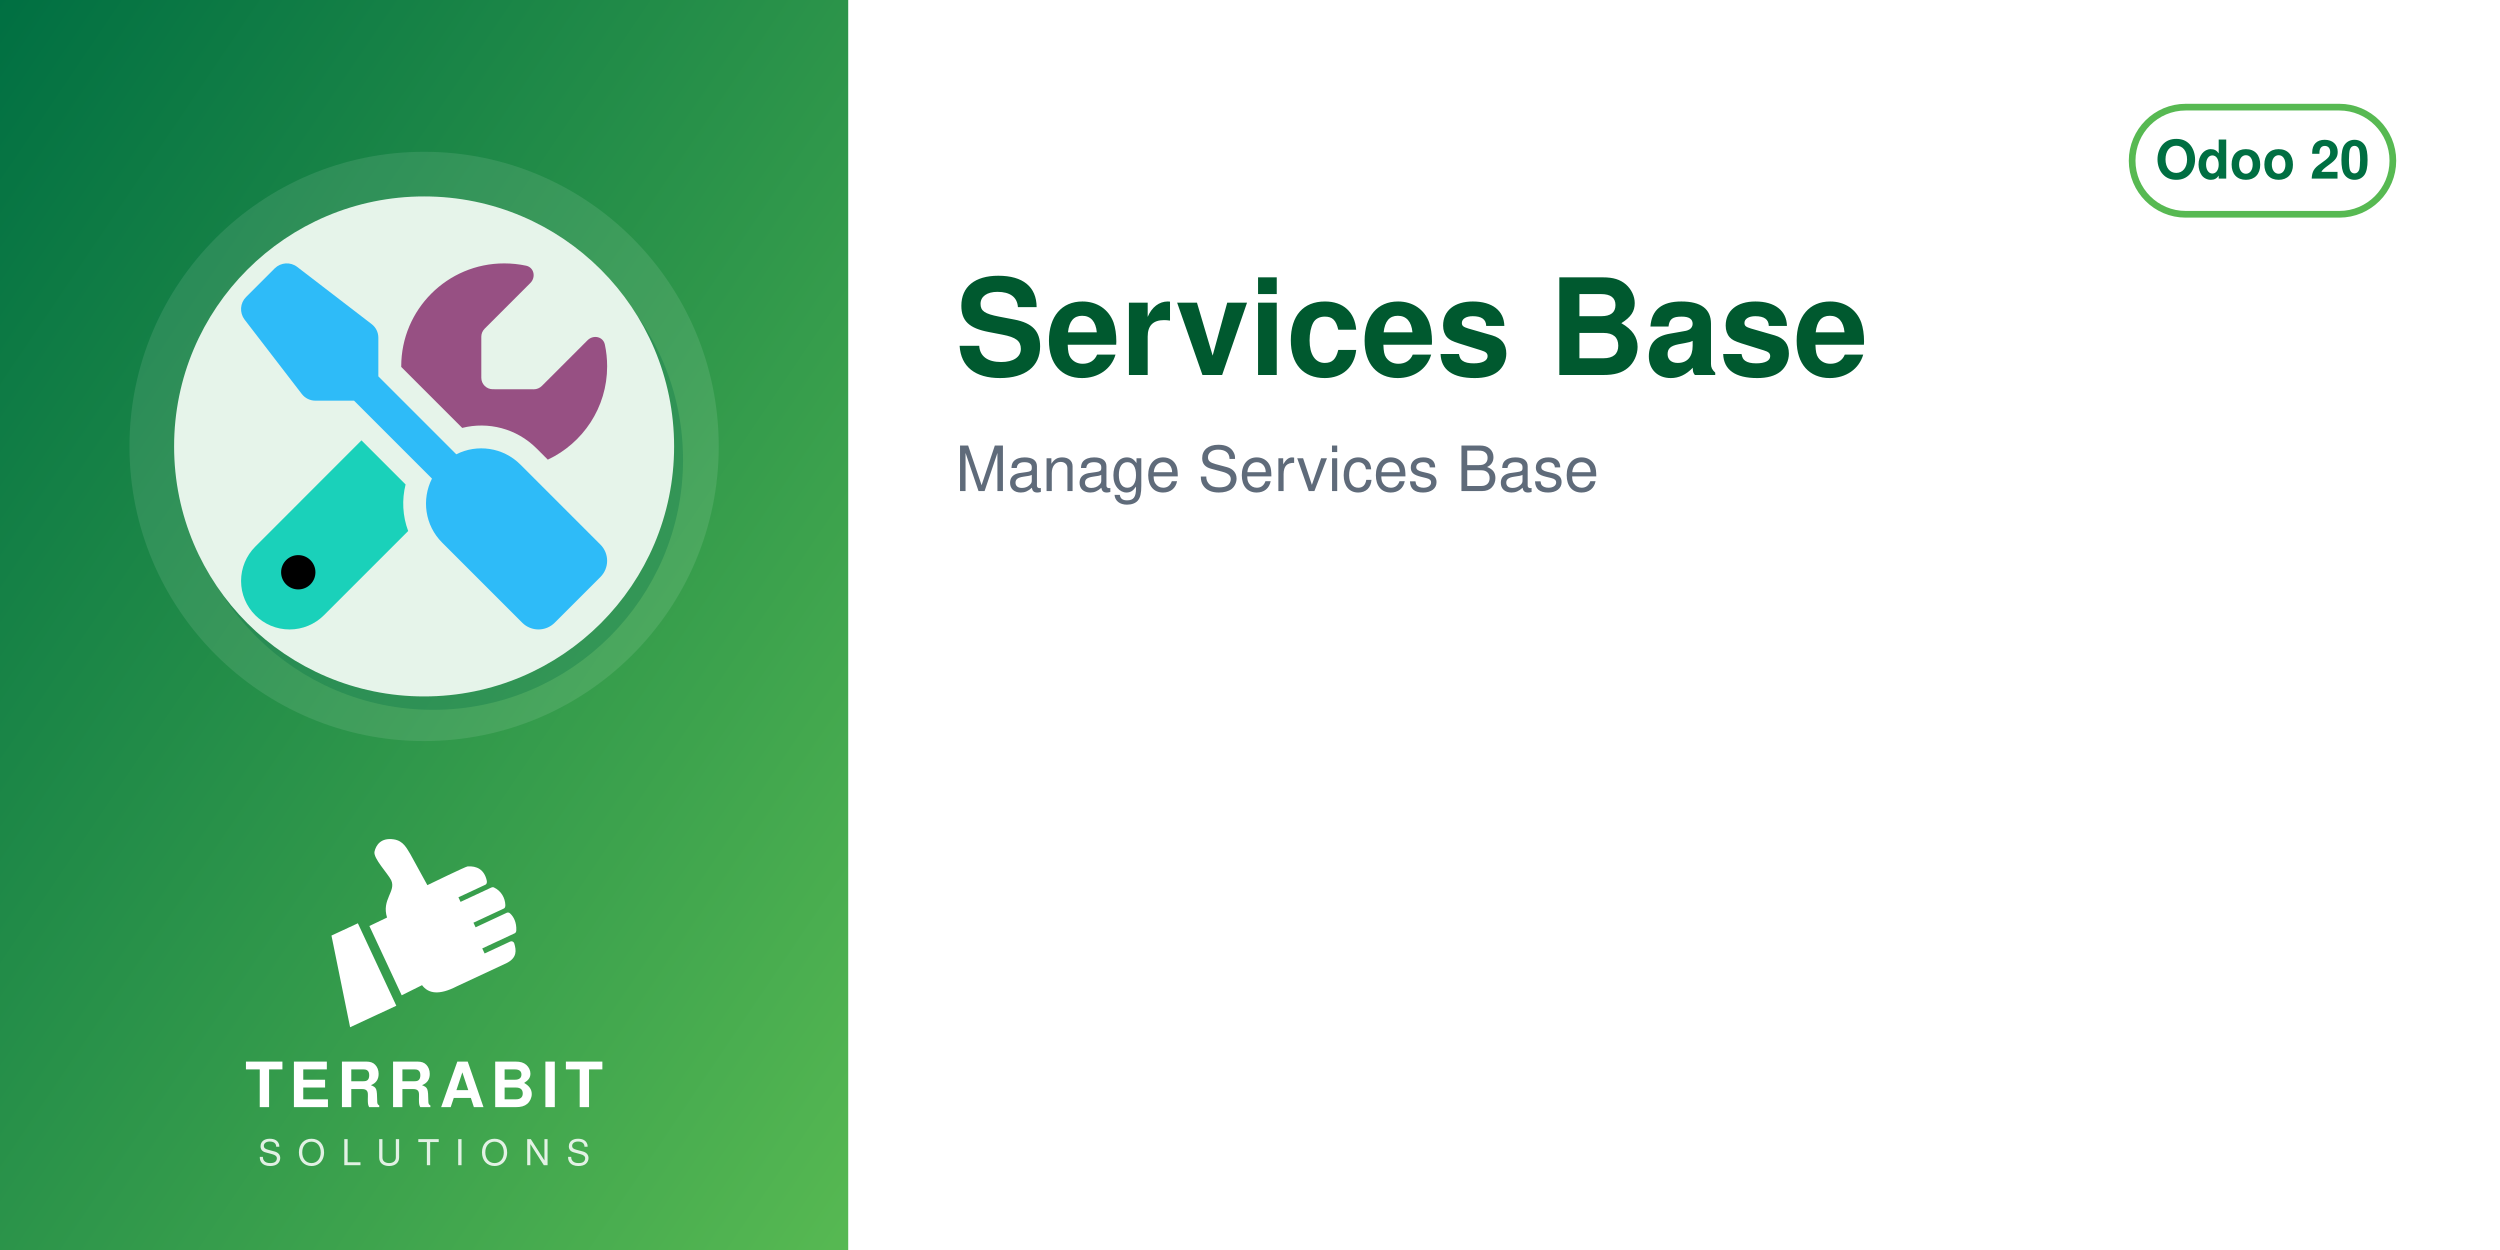
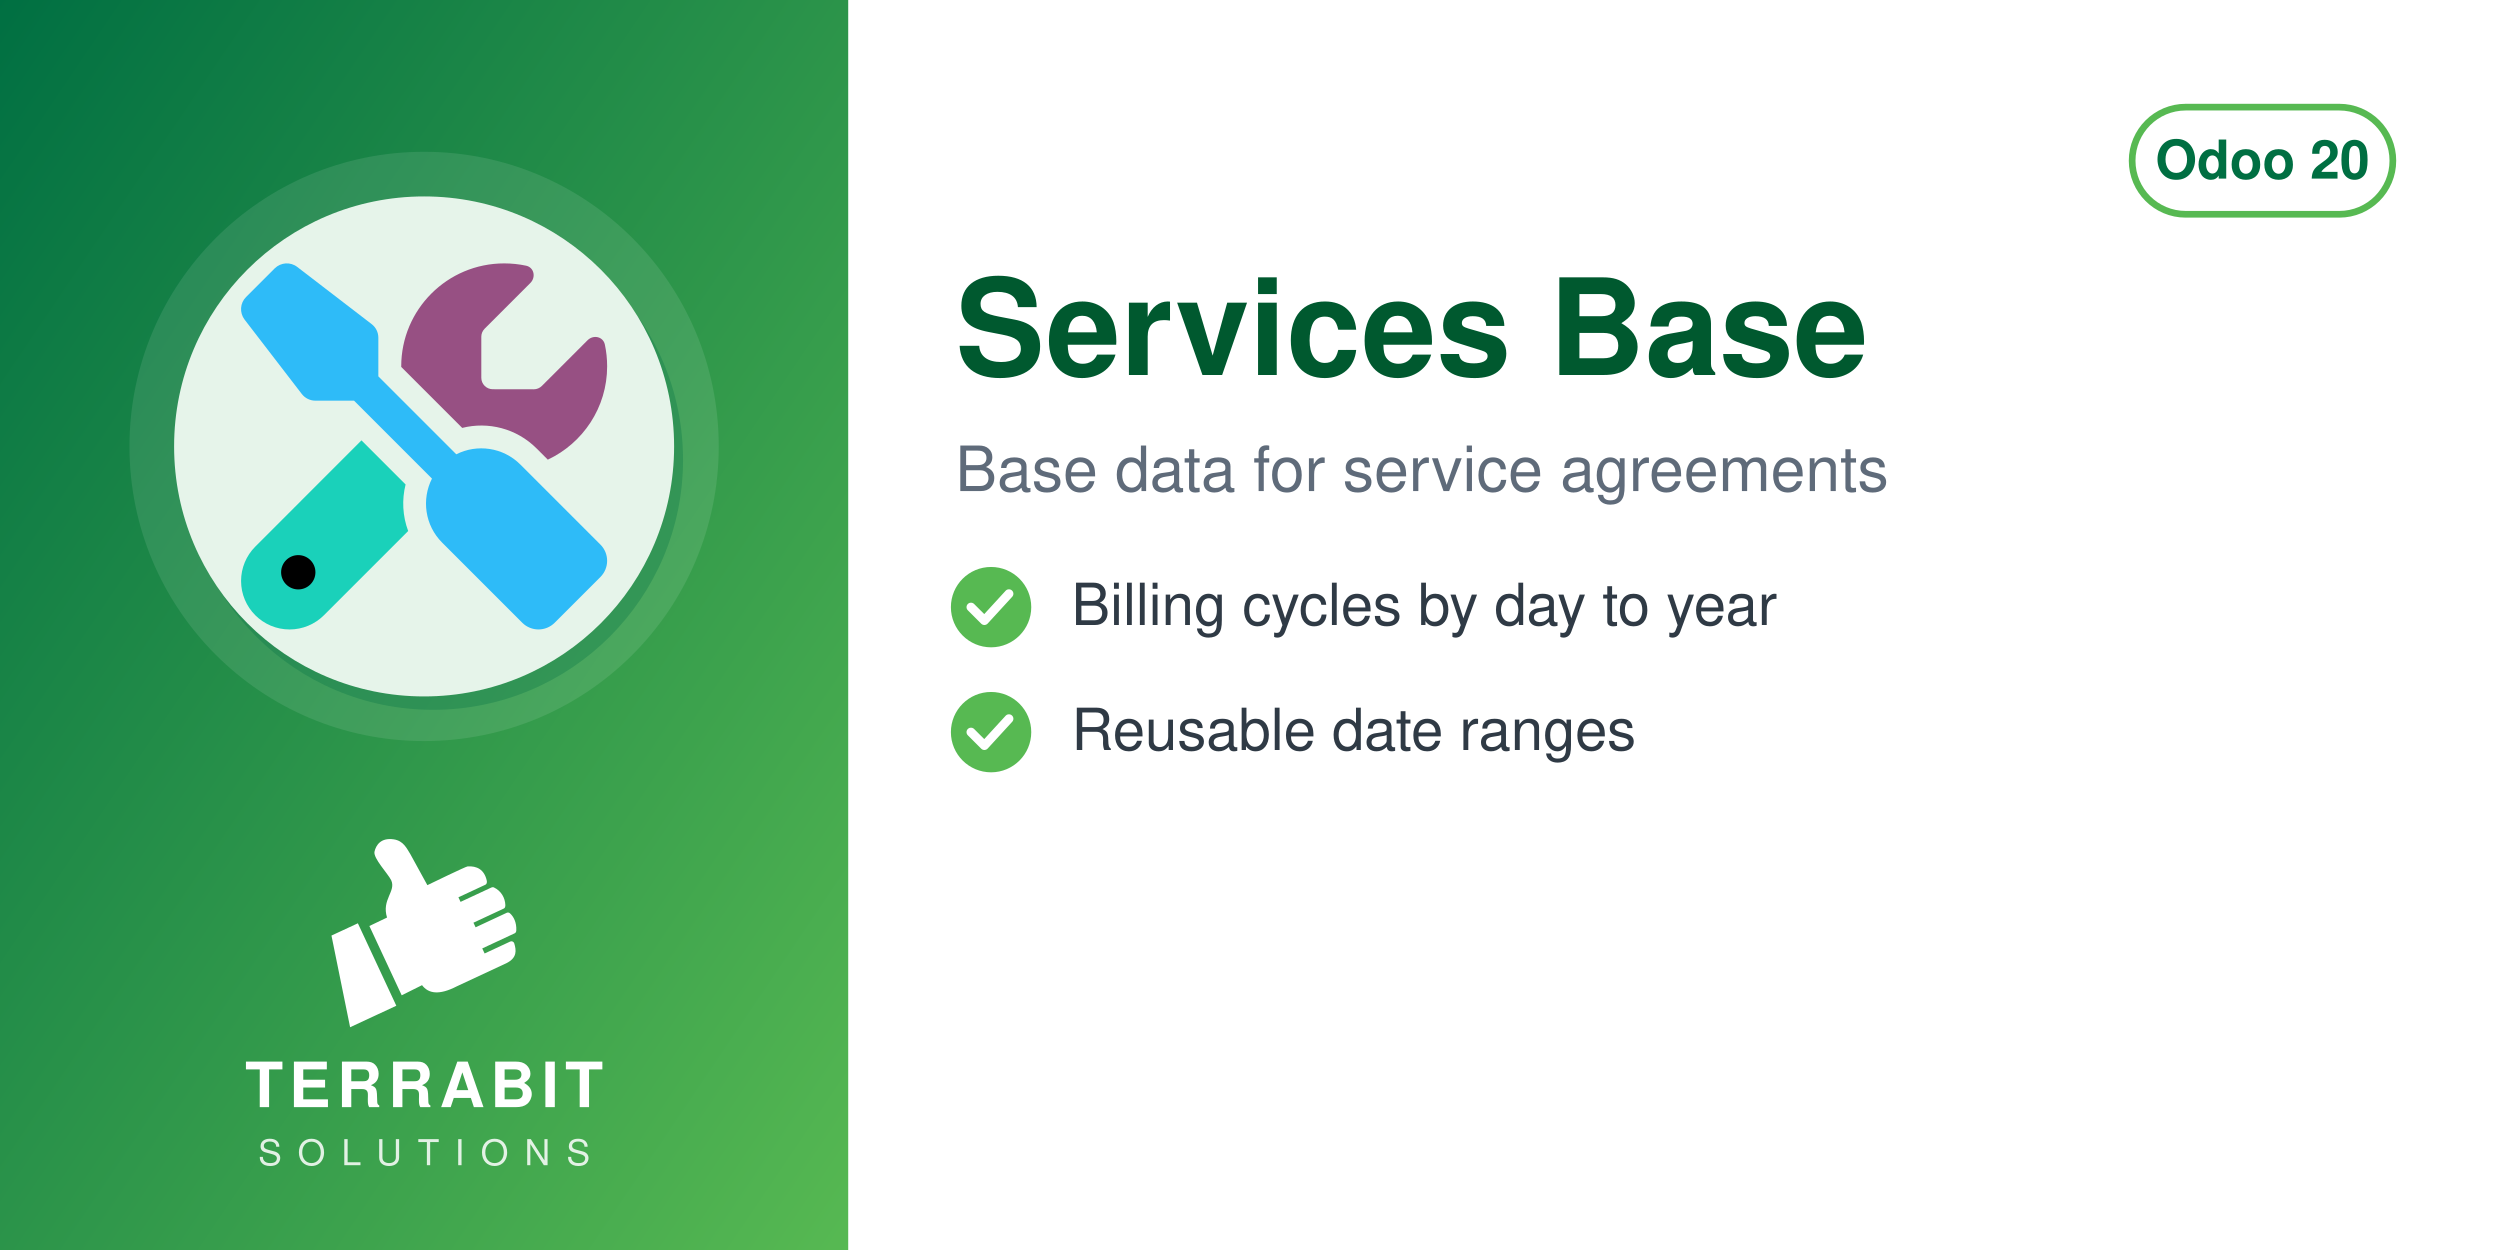
<svg xmlns="http://www.w3.org/2000/svg" width="560" height="280" viewBox="0 0 560 280">
  <defs>
    <linearGradient id="g" x1="0" y1="0" x2="1" y2="1">
      <stop offset="0" stop-color="#006F42" />
      <stop offset="1" stop-color="#57B952" />
    </linearGradient>
  </defs>
  <rect width="560" height="280" fill="#FFFFFF" />
  <rect width="190" height="280" fill="url(#g)" />
  <circle cx="95.0" cy="100" r="66" fill="white" opacity="0.10" />
  <circle cx="97.0" cy="103" r="56" fill="#006F42" opacity="0.30" />
  <circle cx="95.0" cy="100" r="56" fill="#E6F4EA" />
  <svg x="54.0" y="59.0" width="82" height="82" viewBox="0 0 512 512" preserveAspectRatio="xMidYMid meet">
    <path fill="#2ebbf8" d="M78.6 5C69.1-2.4 55.6-1.5 47 7L7 47c-8.5 8.5-9.4 22-2.1 31.6l80 104c4.5 5.9 11.6 9.4 19 9.4l54.1 0 109 109c-14.7 29-10 65.4 14.3 89.6l112 112c12.5 12.5 32.8 12.5 45.3 0l64-64c12.5-12.5 12.5-32.8 0-45.3l-112-112c-24.2-24.2-60.6-29-89.6-14.3l-109-109 0-54.1c0-7.5-3.5-14.5-9.4-19L78.6 5z" />
    <path fill="#1ad1ba" d="M19.9 396.1C7.2 408.8 0 426.1 0 444.1C0 481.6 30.4 512 67.9 512c18 0 35.3-7.2 48-19.9L233.7 374.3c-7.8-20.9-9-43.6-3.6-65.1l-61.7-61.7L19.9 396.1z" />
    <path fill="#975083" d="M512 144c0-10.5-1.1-20.7-3.2-30.5c-2.4-11.2-16.1-14.1-24.2-6l-63.9 63.9c-3 3-7.1 4.7-11.3 4.7L352 176c-8.8 0-16-7.2-16-16l0-57.4c0-4.2 1.7-8.3 4.7-11.3l63.9-63.9c8.1-8.1 5.2-21.8-6-24.2C388.7 1.1 378.5 0 368 0C288.5 0 224 64.5 224 144l0 .8 85.3 85.3c36-9.1 75.8 .5 104 28.7L429 274.5c49-23 83-72.8 83-130.5z" />
    <path d="M56 432a24 24 0 1 1 48 0 24 24 0 1 1 -48 0z" />
  </svg>
  <svg x="72.0" y="186" width="46" height="46" viewBox="4045 2535 3400 3400" preserveAspectRatio="xMidYMid meet">
    <path fill="#FFFFFF" d="M4648.32 4073.59l636.59 1365.17 -765.09 355.96 -308.63 -1517.87 437.13 -203.26zm725.61 1192.32l336.75 -167.88c105.65,140.85 282.69,170.72 576.82,18.8l819.92 -382.33c181.4,-90.13 164.26,-214.57 130.07,-328.43 -4.28,-14.25 -13.68,-24.81 -27.34,-30.7 -13.67,-5.89 -27.61,-5.11 -41.09,1.18l-422.32 196.93 -39.04 -83.72 538.07 -250.91c16.64,-7.76 24.7,-27.69 25.58,-46.04 6.48,-134.33 -44.36,-230.89 -105.84,-285.23 -15.2,-13.44 -35.71,-15.59 -54.12,-7l-513.92 239.64 -35.6 -76.34 506.31 -236.1c17.69,-8.25 22.52,-36.93 21.83,-56.45 -4.1,-117.31 -67.62,-232.74 -187.72,-290.66 -13.94,-6.72 -28.64,-6.36 -42.69,0.19l-511.21 238.38 -35.37 -75.86 448.98 -209.36c20.44,-9.53 25.81,-42.28 21.02,-64.32 -41.02,-189.07 -167.92,-247.8 -318.14,-237.87 -29.39,1.94 -589.86,273.16 -665.95,310.54l-281.84 -513.57c-59.06,-93.13 -112.7,-221.7 -276.47,-245.13 -211.24,-30.22 -291.56,94.38 -316.89,203.13 -25.32,108.75 223.84,365.99 276.05,473.69 85.52,184.27 -161.86,318.11 -68.41,617.99l-292.54 139.94 535.09 1147.51z" />
  </svg>
  <text x="95.0" y="248" text-anchor="middle" font-family="Helvetica,Arial,sans-serif" font-size="14" font-weight="800" letter-spacing="1.4" fill="white">TERRABIT</text>
  <text x="95.0" y="261" text-anchor="middle" font-family="Helvetica,Arial,sans-serif" font-size="8" font-weight="500" letter-spacing="3.6" fill="white" opacity="0.85">SOLUTIONS</text>
  <g>
    <rect x="477.6" y="24" width="58.4" height="24" rx="12" fill="none" stroke="#57B952" stroke-width="1.5" />
    <text x="506.8" y="40" text-anchor="middle" font-family="Helvetica,Arial,sans-serif" font-size="12" font-weight="700" fill="#006F42">Odoo 20</text>
  </g>
  <text x="214" y="84" font-family="Helvetica,Arial,sans-serif" font-size="30" font-weight="700" fill="#00592F">Services Base</text>
-   <text x="214" y="110" font-family="Helvetica,Arial,sans-serif" font-size="14" fill="#5F6B7A">Manage Services Base</text>
+   <text x="214" y="110" font-family="Helvetica,Arial,sans-serif" font-size="14" fill="#5F6B7A">Base data for service agreements</text>
+   <circle cx="222" cy="136" r="9" fill="#57B952" />
+   <path d="M217.5 136 l3 3 l5.5 -6" fill="none" stroke="white" stroke-width="2" stroke-linecap="round" stroke-linejoin="round" />
+   <text x="240" y="140" font-family="Helvetica,Arial,sans-serif" font-size="13" fill="#2F3A45">Billing cycles by day to year</text>
+   <circle cx="222" cy="164" r="9" fill="#57B952" />
+   <path d="M217.5 164 l3 3 l5.5 -6" fill="none" stroke="white" stroke-width="2" stroke-linecap="round" stroke-linejoin="round" />
+   <text x="240" y="168" font-family="Helvetica,Arial,sans-serif" font-size="13" fill="#2F3A45">Reusable date ranges</text>
</svg>
